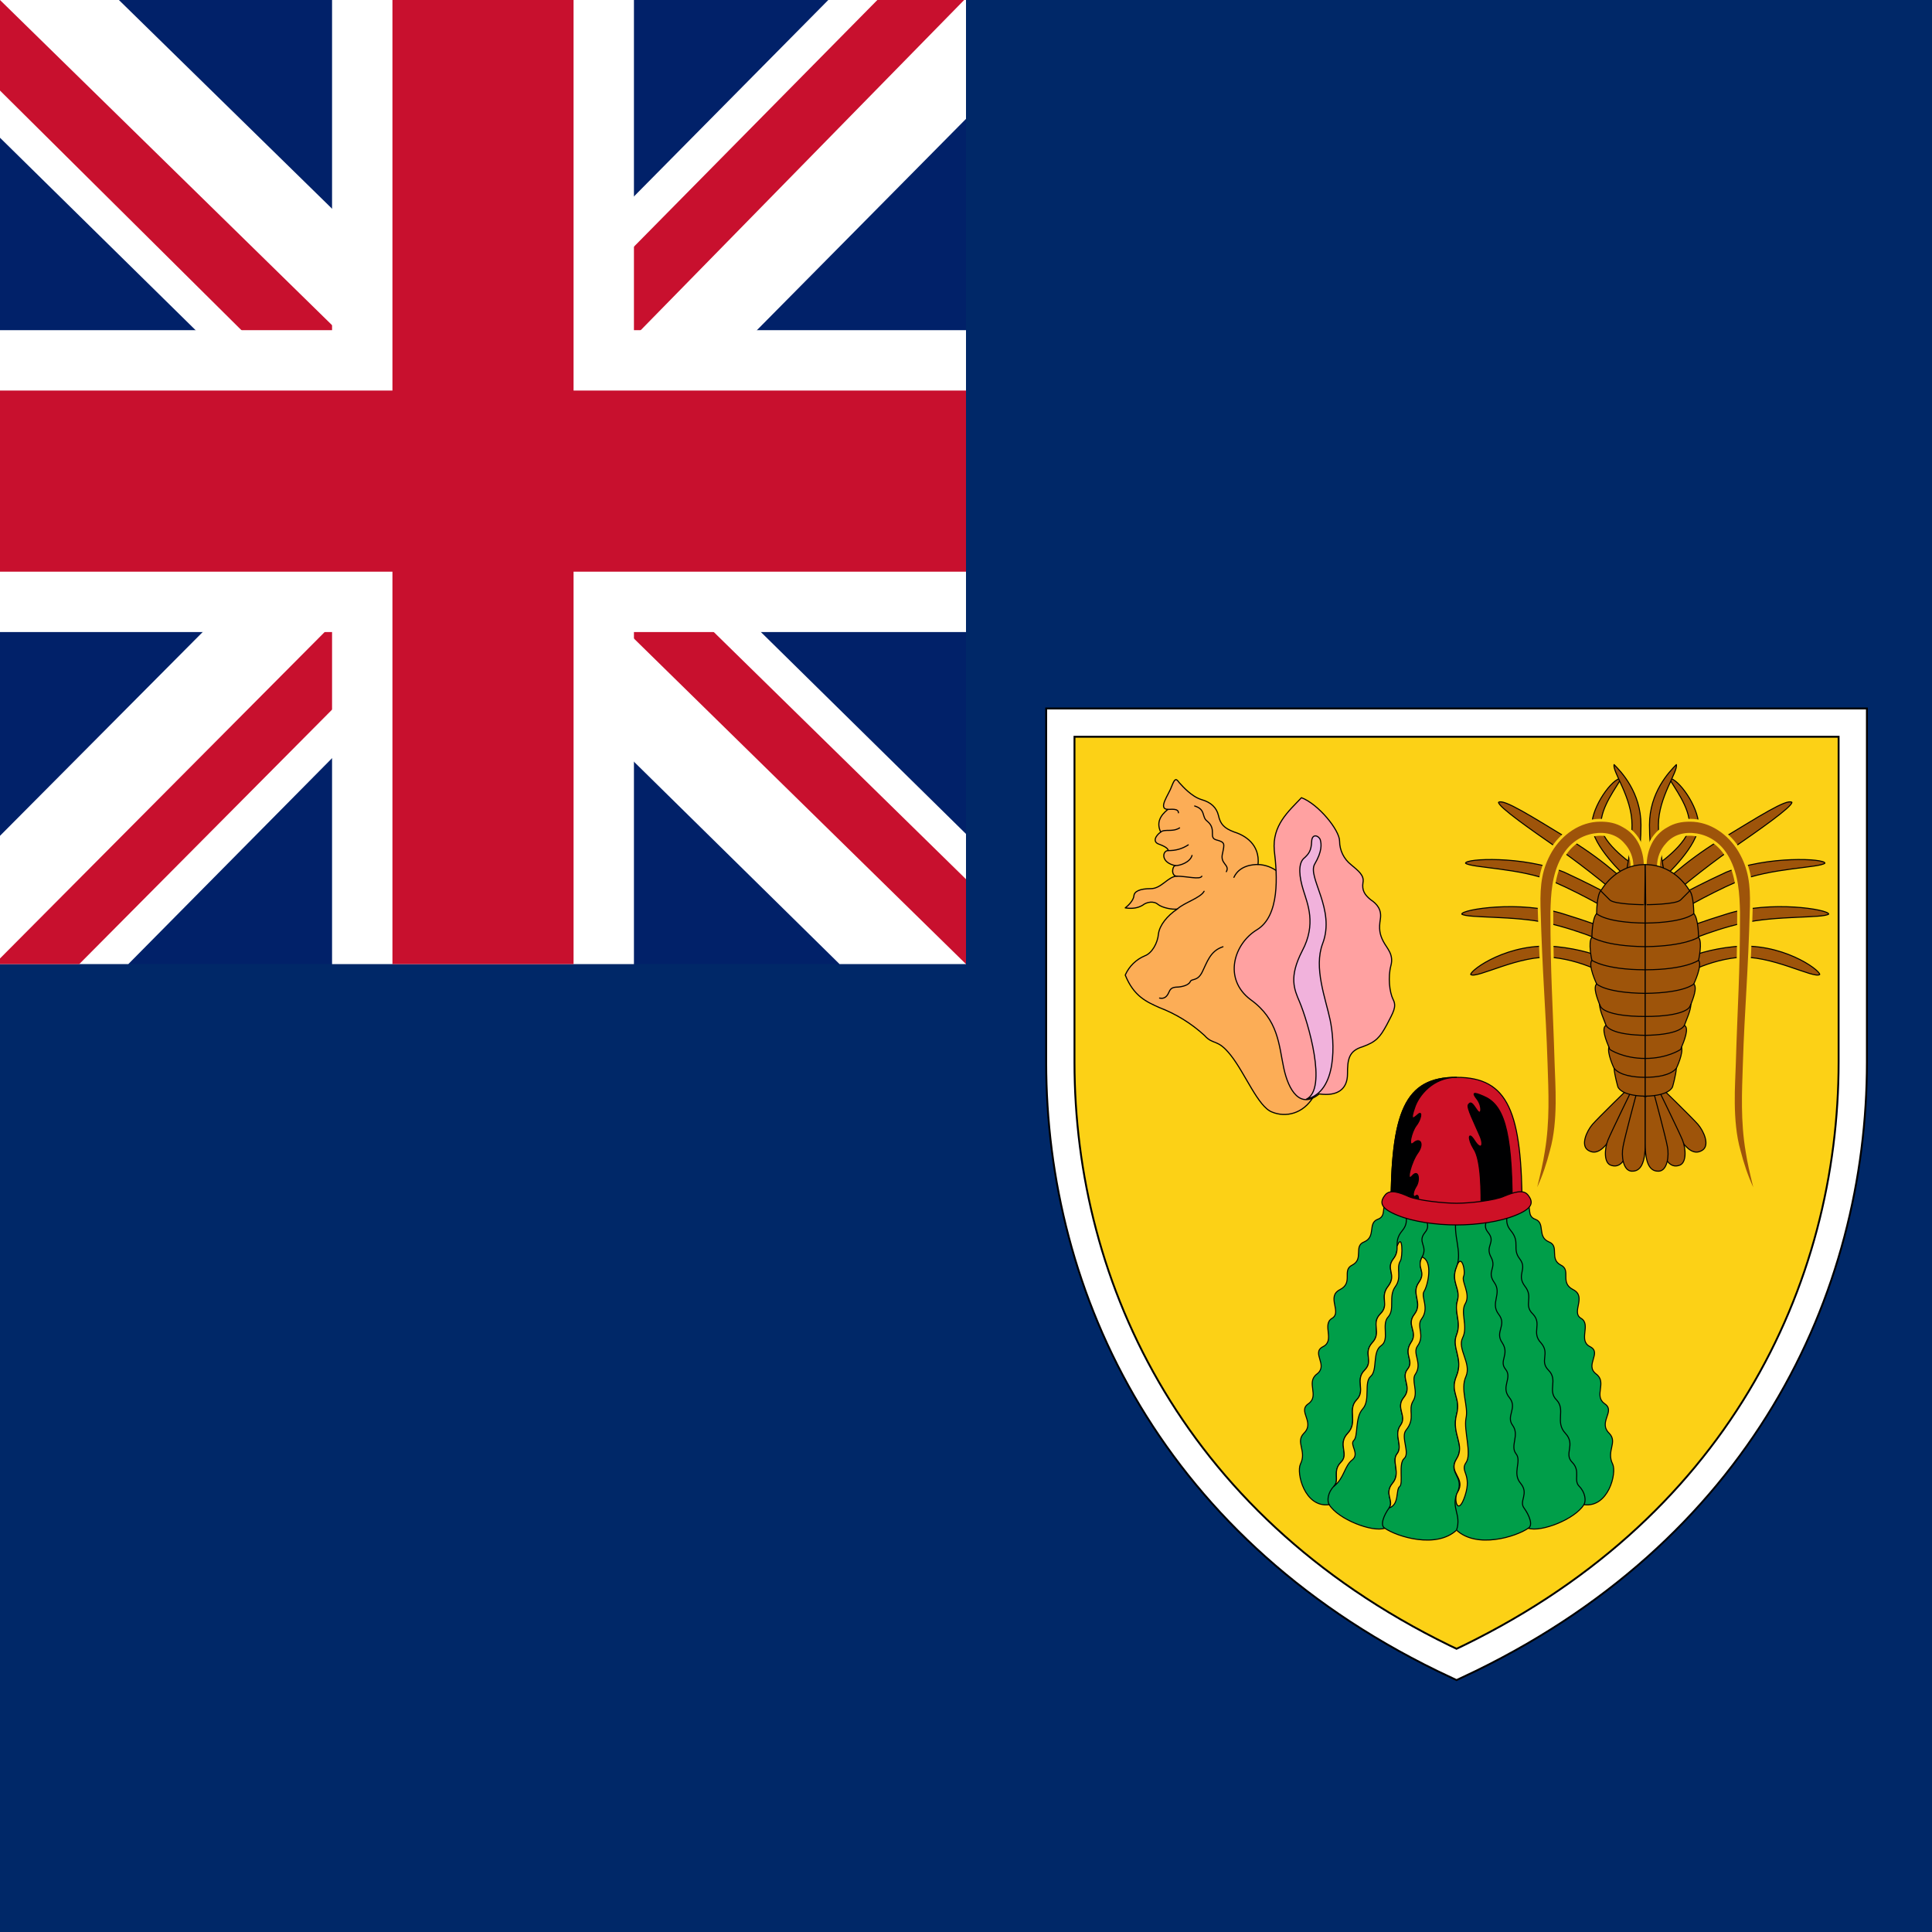
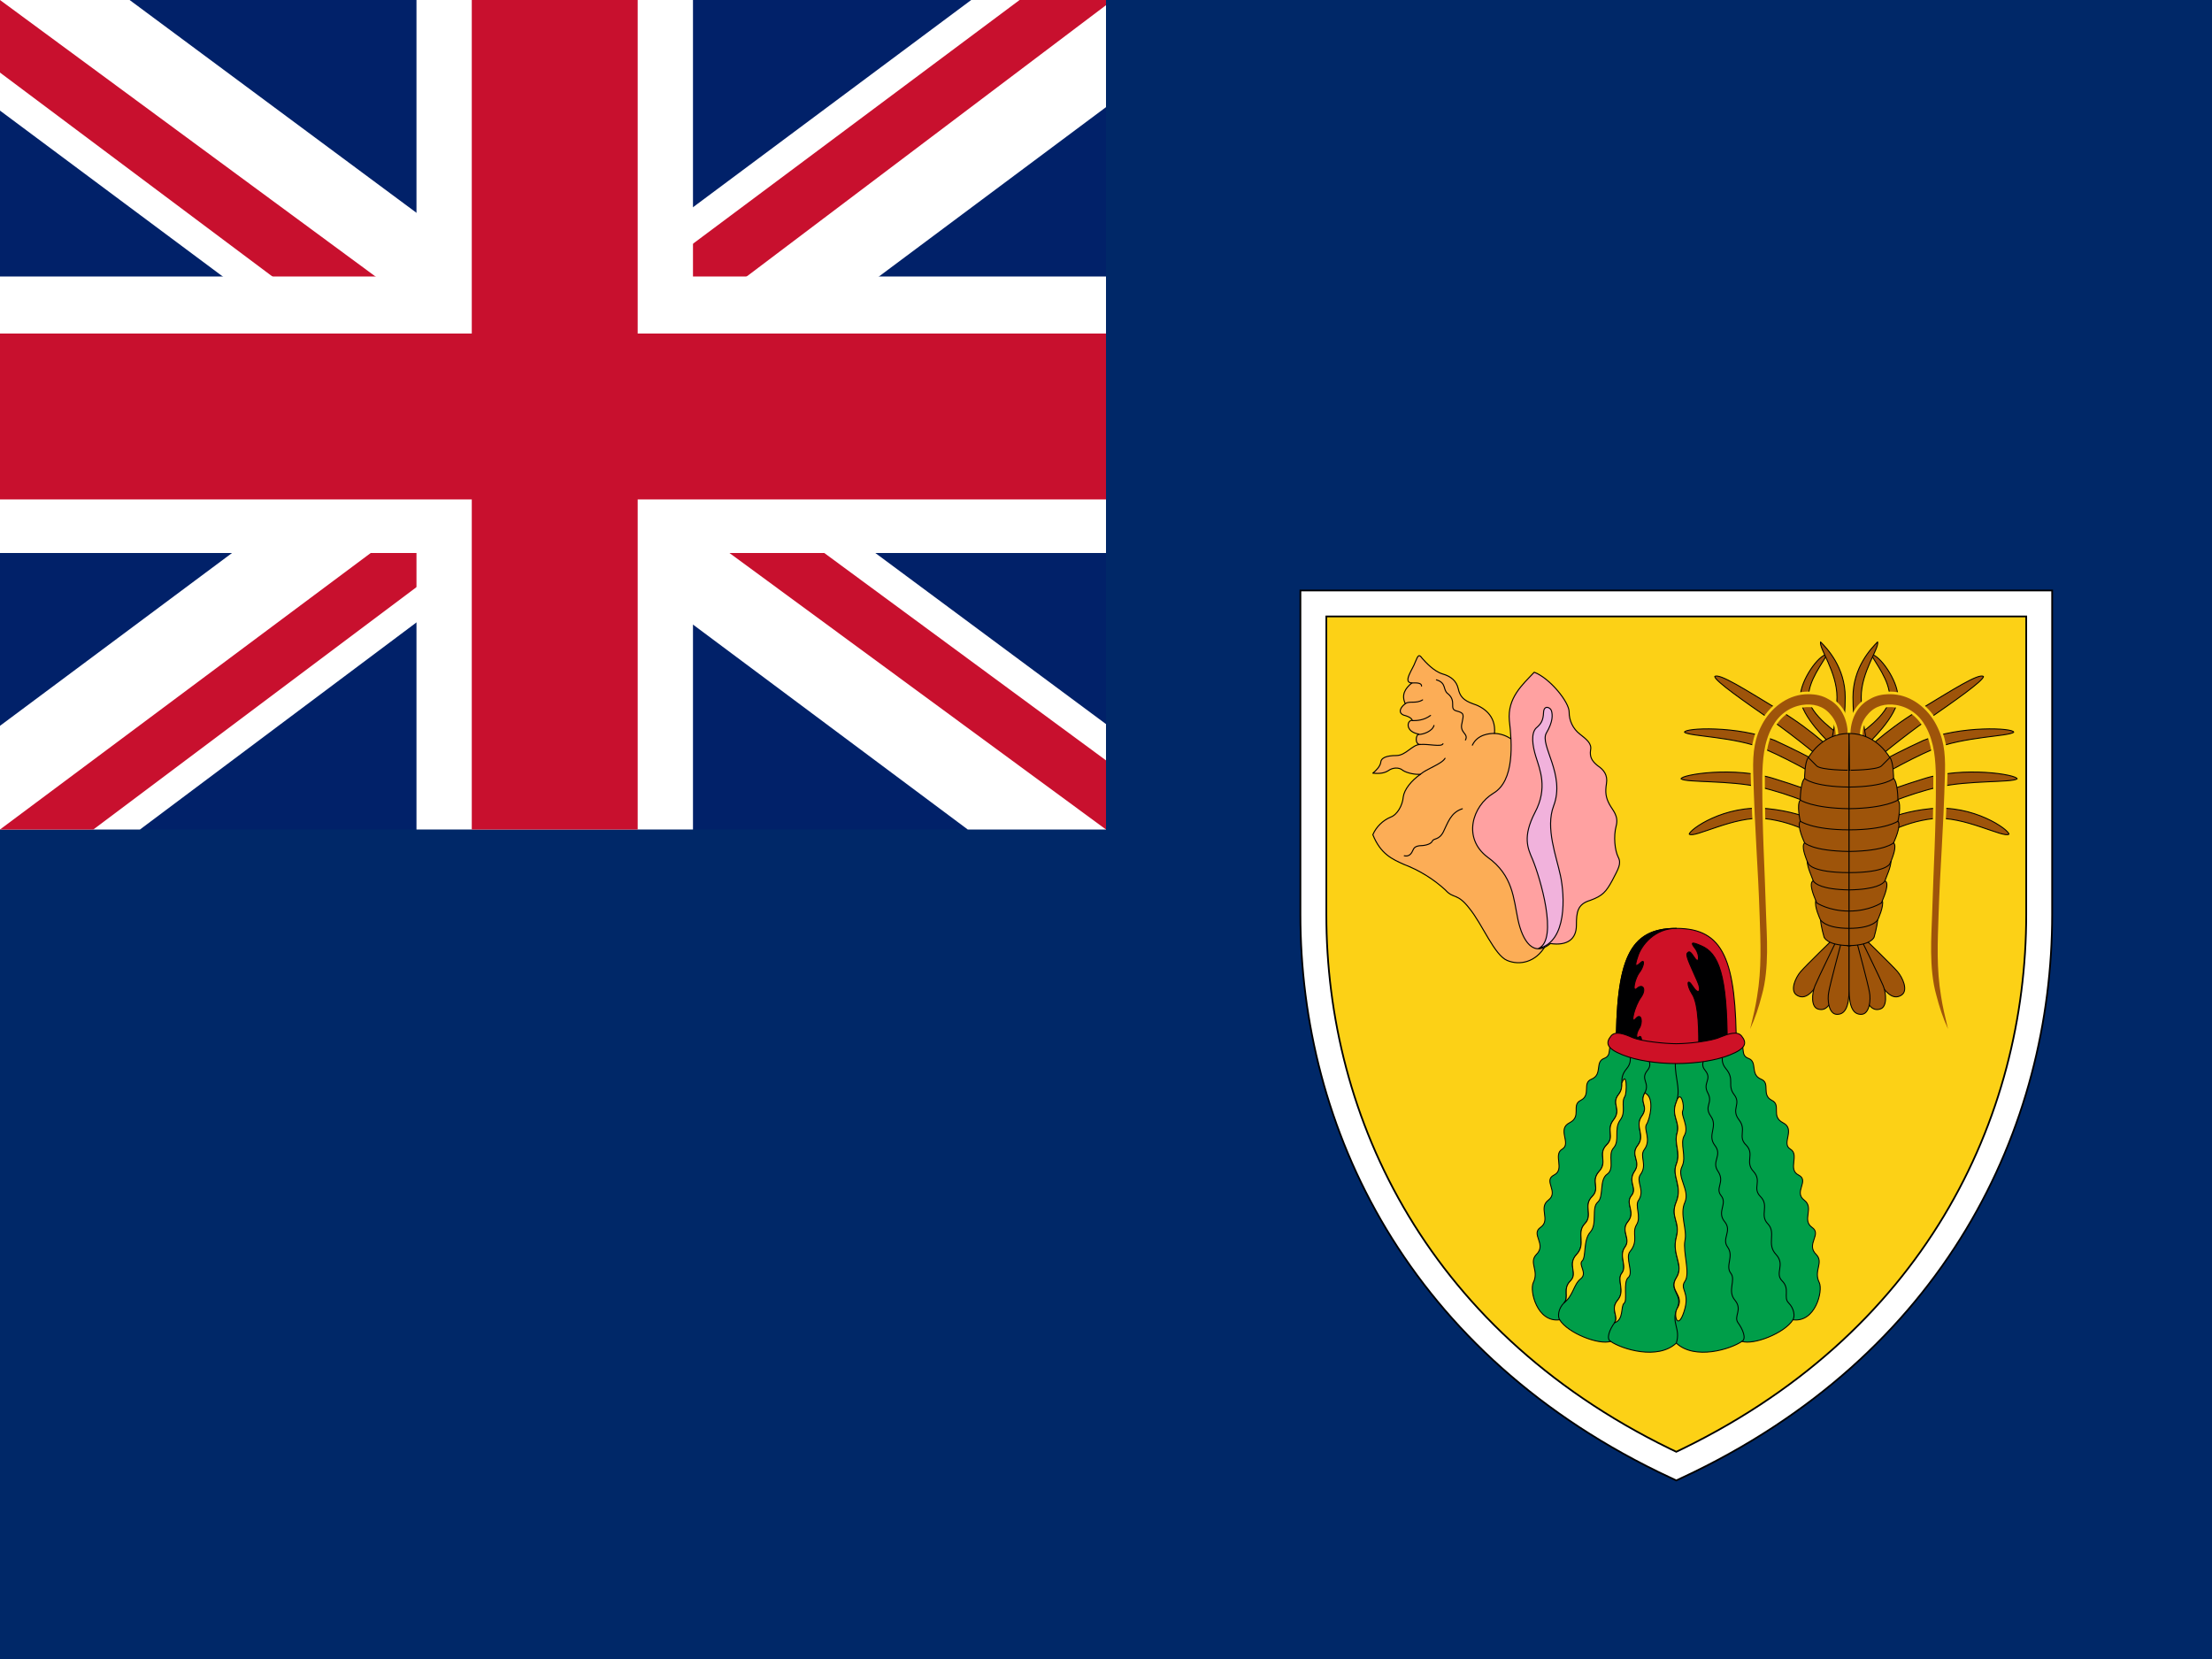
- <svg xmlns="http://www.w3.org/2000/svg" xmlns:xlink="http://www.w3.org/1999/xlink" id="flag-icons-tc" viewBox="0 0 512 512">
-   <path fill="#002868" d="M512 512V0H0v512z" />
+ <svg xmlns="http://www.w3.org/2000/svg" xmlns:xlink="http://www.w3.org/1999/xlink" id="flag-icons-tc" viewBox="0 0 640 480">
+   <path fill="#002868" d="M640 480V0H0v480z" />
  <g fill="none" stroke="#000">
-     <path fill="#fcd116" stroke-width="8" d="M491 191.5v90c0 60-30 124.6-105 159.6-75-35-105-99.6-105-159.6v-90z" />
-     <path stroke="#fff" stroke-width="7" d="M491 191.5v90c0 60-30 124.6-105 159.6-75-35-105-99.6-105-159.6v-90z" />
+     <path fill="#fcd116" stroke-width="8" d="M590 174.6v90c0 60-30 124.6-105 159.6-75-35-105-99.6-105-159.6v-90z" />
+     <path stroke="#fff" stroke-width="7" d="M590 174.6v90c0 60-30 124.6-105 159.6-75-35-105-99.6-105-159.6v-90z" />
    <g stroke-linecap="round" stroke-linejoin="round" stroke-width="2.2">
-       <path fill="#fcad56" stroke-width=".3" d="M348.1 290.6c-2.7 4.6-7.4 5.6-11 4.1-3.7-1.4-7.1-10.2-10.9-15-3.6-4.6-4.6-2.6-7-5.3a37.6 37.6 0 0 0-12-7.4c-3.3-1.5-6.7-2.9-9-8.6a9.8 9.8 0 0 1 5.2-5.1c1.9-.7 3.4-3.4 3.6-5.8.3-2.3 2.3-4.8 5-6.6-1.3.2-3.9-.3-5.1-1.2-1.1-1-3-.7-4.1.2-1.2.7-2.6 1-4.6.7.8-.6 2.2-2 2.3-3.2s1.6-1.9 4.5-1.9c2.8 0 4.6-3.3 6.9-3.3-1.6 0-1.3-2.7-.4-2.8-4-.8-3.5-4-1.9-4-.1-.5-.6-1-2.5-1.7-1.7-.6-.9-2.2.5-3.2-1.2-2.5-.1-4.4 1.9-6-2.8-.1.3-4 1-6.1.8-2 1.1-2.3 2-1 1 1.1 3.3 3.7 5.9 4.5 2.5.7 4 2.1 4.5 4.2.5 2.3 1.5 3.4 4.2 4.4 2.9.9 6.8 3.3 6.3 8.6a9 9 0 0 1 5.2 1.9" />
-       <path fill="#ffa1a1" stroke-width=".3" d="M355 222.9a8 8 0 0 0 3.1 6.3c1.9 1.6 3.5 2.8 3.1 4.7-.3 2 .4 3.2 2 4.5 1.8 1.2 3 2.7 2.6 5.2s-.2 4 .8 5.9 2.8 3.4 2 6.4-.4 7 .6 9c1 1.9 0 3.4-1.7 6.7-1.8 3.3-2.8 4.5-6.4 5.8-3.7 1.1-4 3.4-4 7.2 0 4-2.6 6-7.5 5.3-5 4.1-8.1-.8-9.4-6.9s-1.4-12.8-8.8-18.1c-7.3-5.5-4.4-14.8 1.7-18.5 6.1-3.7 5.4-14.4 4.6-21-.6-6.7 3.8-10.4 7.2-14 4.5 1.7 10.1 8.6 10.1 11.5" />
-       <path fill="#f1b2dc" stroke-width=".3" d="M344.4 265.5c-1.4-3.3-2.9-6.5.7-13.5 3.8-7.1 1.4-12.5.3-16.1-1.1-3.5-1.4-6.8 0-8.3 1.5-1.3 2.1-2.2 2.2-4.6.1-2.3 2-1.5 2.3-.4s.5 3-1.5 6.4c-2 3.5 5.6 12 2.1 21.1-2.4 6.4.8 14.5 2 20.2s2 19-6.3 21c5.7-2.7.4-20.6-1.8-25.8" />
-       <path stroke-width=".3" d="M307.3 264.5c1.3.3 2-.5 2.4-1.4s.7-1.4 2-1.5c1.2 0 3.2-.4 3.7-1.4.4-1 1.9 0 3.2-2.6 1.3-2.6 2.1-5.6 5.5-6.7m9.3-21.8c-1.3 0-4.9.2-6.4 3.4m-10.4-18.9c3 .9 1.8 2.9 3.3 4 2.7 2.2.2 4.4 2.5 5s2.1 1 1.6 3.5c-.8 2.9 2 3 1 4.9m-13 9.9c1.8-1.7 6.1-2.9 7.1-4.7m-7.2-4c2.6 0 6.1 1 6.6 0m-7-2.8c1.3 0 3.9-.9 4.4-2.7m-6.3-1.3a9 9 0 0 0 5.3-1.5m-7.3-3.4c1.1-.9 3.1.1 5-1.1m-3.1-4.9c.9 0 2.8-.3 2.8.9" />
-       <g fill="#9e540a" transform="translate(436 266.5)scale(.125)">
+       <path fill="#fcad56" stroke-width=".3" d="M447.1 273.7c-2.7 4.7-7.4 5.7-11 4.2-3.7-1.5-7.1-10.3-10.9-15-3.6-4.7-4.6-2.7-7-5.4a37.6 37.6 0 0 0-12-7.4c-3.3-1.5-6.7-2.9-9-8.6a9.8 9.8 0 0 1 5.2-5.1c1.9-.7 3.4-3.4 3.6-5.8.3-2.2 2.3-4.7 5-6.6-1.3.2-3.9-.3-5.1-1.1-1.1-1-3-.8-4.1 0-1.2.8-2.6 1-4.6.8.8-.6 2.2-2 2.3-3.2s1.6-1.9 4.5-1.9c2.8 0 4.6-3.2 6.9-3.2-1.6 0-1.3-2.8-.4-3-4-.7-3.5-4-1.9-4-.1-.4-.6-1-2.5-1.5-1.7-.7-.9-2.3.5-3.3-1.2-2.5-.1-4.4 1.9-6-2.8-.1.3-4 1-6.1.8-2 1.1-2.3 2-1 1 1.1 3.3 3.7 5.9 4.5 2.5.7 4 2.1 4.5 4.2.5 2.3 1.5 3.4 4.2 4.4 2.9.9 6.8 3.3 6.3 8.6a9 9 0 0 1 5.2 1.9" />
+       <path fill="#ffa1a1" stroke-width=".3" d="M454 206a8 8 0 0 0 3.1 6.4c1.9 1.5 3.5 2.7 3.1 4.6-.3 2 .4 3.2 2 4.5 1.8 1.2 3 2.7 2.6 5.2s-.2 4 .8 5.9 2.8 3.4 2 6.4-.4 7 .6 9c1 1.9 0 3.4-1.7 6.7-1.8 3.3-2.8 4.5-6.4 5.8-3.7 1.1-4 3.4-4 7.2 0 4-2.6 6-7.5 5.3-5 4.1-8.1-.8-9.4-6.9s-1.4-12.8-8.8-18.1c-7.3-5.5-4.4-14.8 1.7-18.5 6.1-3.6 5.4-14.4 4.6-21-.6-6.6 3.8-10.4 7.2-14 4.5 1.7 10.1 8.6 10.1 11.5" />
+       <path fill="#f1b2dc" stroke-width=".3" d="M443.4 248.6c-1.4-3.2-2.9-6.5.7-13.5 3.8-7.1 1.4-12.5.3-16.1-1.1-3.5-1.4-6.8 0-8.3 1.5-1.3 2.1-2.2 2.2-4.6.1-2.2 2-1.5 2.3-.4s.5 3-1.5 6.4c-2 3.5 5.6 12 2.1 21.1-2.4 6.4.8 14.5 2 20.2s2 19-6.3 21c5.7-2.7.4-20.5-1.8-25.8" />
+       <path stroke-width=".3" d="M406.3 247.6c1.3.3 2-.5 2.4-1.4s.7-1.3 2-1.5c1.2 0 3.2-.3 3.7-1.3.4-1 1.9-.2 3.2-2.7 1.3-2.6 2.1-5.6 5.5-6.7m9.3-21.8c-1.3 0-4.9.2-6.4 3.4m-10.4-18.9c3 .9 1.8 2.9 3.3 4 2.7 2.2.2 4.4 2.5 5s2.1 1 1.6 3.5c-.8 2.9 2 3 1 4.9m-13 9.9c1.8-1.6 6.1-2.9 7.1-4.6m-7.2-4c2.6-.2 6.1.8 6.6-.2m-7-2.7c1.3 0 3.9-.9 4.4-2.6m-6.3-1.4c1.5 0 3.4-.1 5.3-1.5m-7.3-3.4c1.1-.9 3.1.1 5-1.1m-3.1-4.9c.9 0 2.8-.2 2.8.9" />
+       <g fill="#9e540a" transform="translate(535 249.6)scale(.125)">
        <g id="tc-b">
          <path d="M-55-233s-70-59-128-99-128-89-128-99c11-8 70 30 151 79 82 50 128 99 128 99zm-5 40s-68-41-135-70c-70-29-175-29-186-39 0-10 122-16 209 19 89 41 135 70 135 70zm-1 68s-74-34-146-50c-70-16-170-10-182-19 0-10 124-30 217 0 94 29 134 49 134 49zm-4 69s-56-38-130-46c-70-7-163 46-175 36 0-10 81-69 182-59 99 10 146 49 146 49zm23-218s-71-65-71-109c0-39 43-99 62-99-10 20-43 60-43 99 0 40 75 89 75 89z" />
          <path d="M-42-274s14-65 14-109c0-59-42-113-38-128 15 15 57 59 57 128 0 60-10 89-10 89z" />
          <g stroke="none">
            <use xlink:href="#tc-a" width="100%" height="100%" stroke="#fcd116" stroke-width="12" />
            <path id="tc-a" d="M-25-295c0-19-7-36-19-49-16-19-40-25-65-21-30 5-54 23-69 51-20 37-22 77-23 116 0 135 5 190 9 323 1 39 8 119-10 182-7 27-15 52-27 78 8-33 12-50 16-75 11-65 8-126 6-186-4-123-11-186-15-335-1-45 3-79 24-115 22-37 60-64 103-64 18 0 33 3 48 12 30 16 44 49 44 82z" />
          </g>
          <path d="M-19 187s-28 50-49 86-38 44-54 33c-15-11-2-40 10-54s79-79 79-79z" />
          <path d="M-12 191s-11 57-20 98c-8 41-22 55-39 50-18-4-15-37-8-54s49-103 49-103z" />
          <path d="M0 193v100c0 42-10 59-29 58-18-1-22-33-18-52 3-18 28-111 28-111z" />
        </g>
        <use xlink:href="#tc-b" width="100%" height="100%" transform="scale(-1 1)" />
        <g id="tc-c">
          <path d="M0 192c-53-1-58-20-58-20s-7-24-8-39c-1-2-15-32-11-45-5-12-17-41-6-46-5-14-13-30-14-45-4-11-14-35-6-43 0 0-19-40-10-50 0 0-9-39 0-49 0 0 0-40 10-50 0 0 0-39 9-49 0 2 28-55 94-55l-1 85h1z" />
          <path fill="none" d="M0-26c-85-1-103-20-103-20M0-76c-85 0-113-20-113-20M0-125c-85-1-113-20-113-20M0-175c-85-1-103-20-103-20m102-19c1 0-64 0-74-10l-19-19M0 152c-25 0-53-4-66-19m66-21c-47 0-75-19-75-19s-1-2-2-5M0 63c-62-1-79-14-83-21M0 23C-85 23-94 3-94 3l-3-6" />
        </g>
        <use xlink:href="#tc-c" width="100%" height="100%" transform="scale(-1 1)" />
      </g>
-       <g transform="translate(386 316.5)scale(.125)">
+       <g transform="translate(485 299.6)scale(.125)">
        <g id="tc-d">
          <path fill="#009e49" d="M0 712c-43 40-126 14-152-4-27 9-99-19-118-50-52 7-70-67-61-86 14-28-11-46 7-65 25-24-14-47 10-63 24-17-6-45 18-63 25-19-13-45 13-58s-3-47 19-60-13-46 17-61c29-15 3-41 26-52 25-13 2-40 25-49 26-11 7-40 29-48 19-7 7-25 19-41H0" />
          <path d="M-99 18c-20 20 4 35-16 59-21 25-2 38-19 60s8 33-11 58c-19 24 4 39-17 59-20 21 4 39-17 61-20 23 4 38-16 58-21 21 3 43-17 63-20 21 4 47-19 71-22 24 4 43-14 61-19 19-2 38-15 51s-15 31-10 39M-60 25c-18 25 10 36-7 56-17 21 7 28-6 52s10 30-7 54 9 43-9 67c-19 24 9 37-8 61-16 25 8 38-7 56-15 19 11 37-8 60-18 22 8 39-7 59-15 21 6 43-7 60-13 16 9 41-10 63-18 22 4 37-7 52s-20 37-9 43" />
        </g>
        <use xlink:href="#tc-d" width="100%" height="100%" transform="scale(-1 1)" />
        <path stroke="#009e49" d="M0 712V12" />
        <path d="M0 48c-9 39 13 73 0 106-13 32 9 45 2 71-8 26 9 45-2 73s15 50 0 87c-15 36 10 45 0 82-11 42 19 64 0 94s17 37 2 71c-15 33 9 46-2 80" />
        <path fill="#fcd116" d="M15 174c-5 11 15 37 4 57-12 19 6 49-6 73s19 54 7 82c-13 28 6 63 0 89-5 26 13 76 0 94-13 19 13 24-2 70s-25 7-16-7c19-31-21-41-2-71s-11-52 0-94c10-37-15-46 0-82 15-37-11-59 0-87s-6-47 2-73c7-26-15-39-2-71 10-32 20 9 15 20m-84 32c-7 12 12 35-5 58-12 16 8 35-9 58-11 16 11 36-4 59-10 13 7 38-5 57-12 20 6 36-15 62-12 14 9 49-4 60s-1 54-10 60c-8 7 0 38-22 45 11-15-11-30 7-52 19-22-3-47 10-63 13-17-8-39 7-60 15-20-11-37 7-59 19-23-7-41 8-60 15-18-9-31 7-56 17-24-11-37 8-61 18-24-8-43 9-67s-6-30 7-54c24 9 12 61 4 73m-50-65c-10 16 4 35-11 55-15 21 0 47-15 64-15 16 4 48-15 61s-7 52-22 65 0 50-17 69-9 58-19 67c-9 9 13 28-3 41-17 13-17 39-39 56 13-13-4-32 15-51 18-18-8-37 14-61 23-24-1-50 19-71 20-20-4-42 17-63 20-20-4-35 16-58 21-22-3-40 17-61 21-20-2-35 17-59 19-25-6-36 11-58 8-10 8-19 8-27 12-31 12 23 7 31" />
        <path fill="#ce1126" d="M-139 35c0-210 29-283 139-283s139 73 139 283z" />
        <path fill="#000001" d="M-139 35c0-210 29-283 139-283-50 0-81 39-89 65-9 26-4 24 7 14s6 12-4 24c-9 12-18 47-5 36 13-12 23 1 9 21-14 19-26 65-12 49s17 10 8 23c-8 13-7 25 0 19 8-6 7 21 0 32zm191-4C52 0 53-73 36-97c-12-19-12-39 2-17s21 11 11-11c-12-28-28-59-24-65 5-7 8-4 18 11s12-7 1-22c-11-14-10-17 13-7 41 17 61 66 61 231z" />
        <path fill="#ce1126" d="M0 65c-44 0-92-7-124-20-38-15-40-28-27-44 10-12 30-5 50 4 19 8 73 14 101 14s82-6 101-15c20-8 40-15 50-3 13 16 11 29-27 44C92 58 44 65 0 65" />
      </g>
    </g>
  </g>
-   <path fill="#012169" d="M0-.5h256v256H0Z" />
-   <path fill="#fff" d="M256-.5v32l-95 96 95 93.5v34.5h-33.5l-95.5-94-93 94H0v-34L93 128 0 36.5v-37h31l96 94 93-94z" />
-   <path fill="#c8102e" d="m92 161.5 5.5 17-76.5 77H0V254Zm62-6 27 4 75 73.5v22.5zM256-.5l-96 98-2-22 75-76zM0 0l96.5 94.5-29.5-4L0 24Z" />
-   <path fill="#fff" d="M88-.5v256h80V-.5zm-88 88v80h256v-80z" />
-   <path fill="#c8102e" d="M0 103.5v48h256v-48zM104-.5v256h48V-.5z" />
+   <path fill="#012169" d="M0 0h320v240H0Z" />
+   <path fill="#fff" d="m37.5 0 122 90.5L281 0h39v31l-120 89.5 120 89V240h-40l-120-89.5L40.5 240H0v-30l119.5-89L0 32V0Z" />
+   <path fill="#c8102e" d="M212 140.5 320 220v20l-135.5-99.5Zm-92 10 3 17.5-96 72H0ZM320 0v1.5l-124.5 94 1-22L295 0ZM0 0l119.5 88h-30L0 21Z" />
+   <path fill="#fff" d="M120.5 0v240h80V0ZM0 80v80h320V80Z" />
+   <path fill="#c8102e" d="M0 96.5v48h320v-48zM136.5 0v240h48V0Z" />
</svg>
